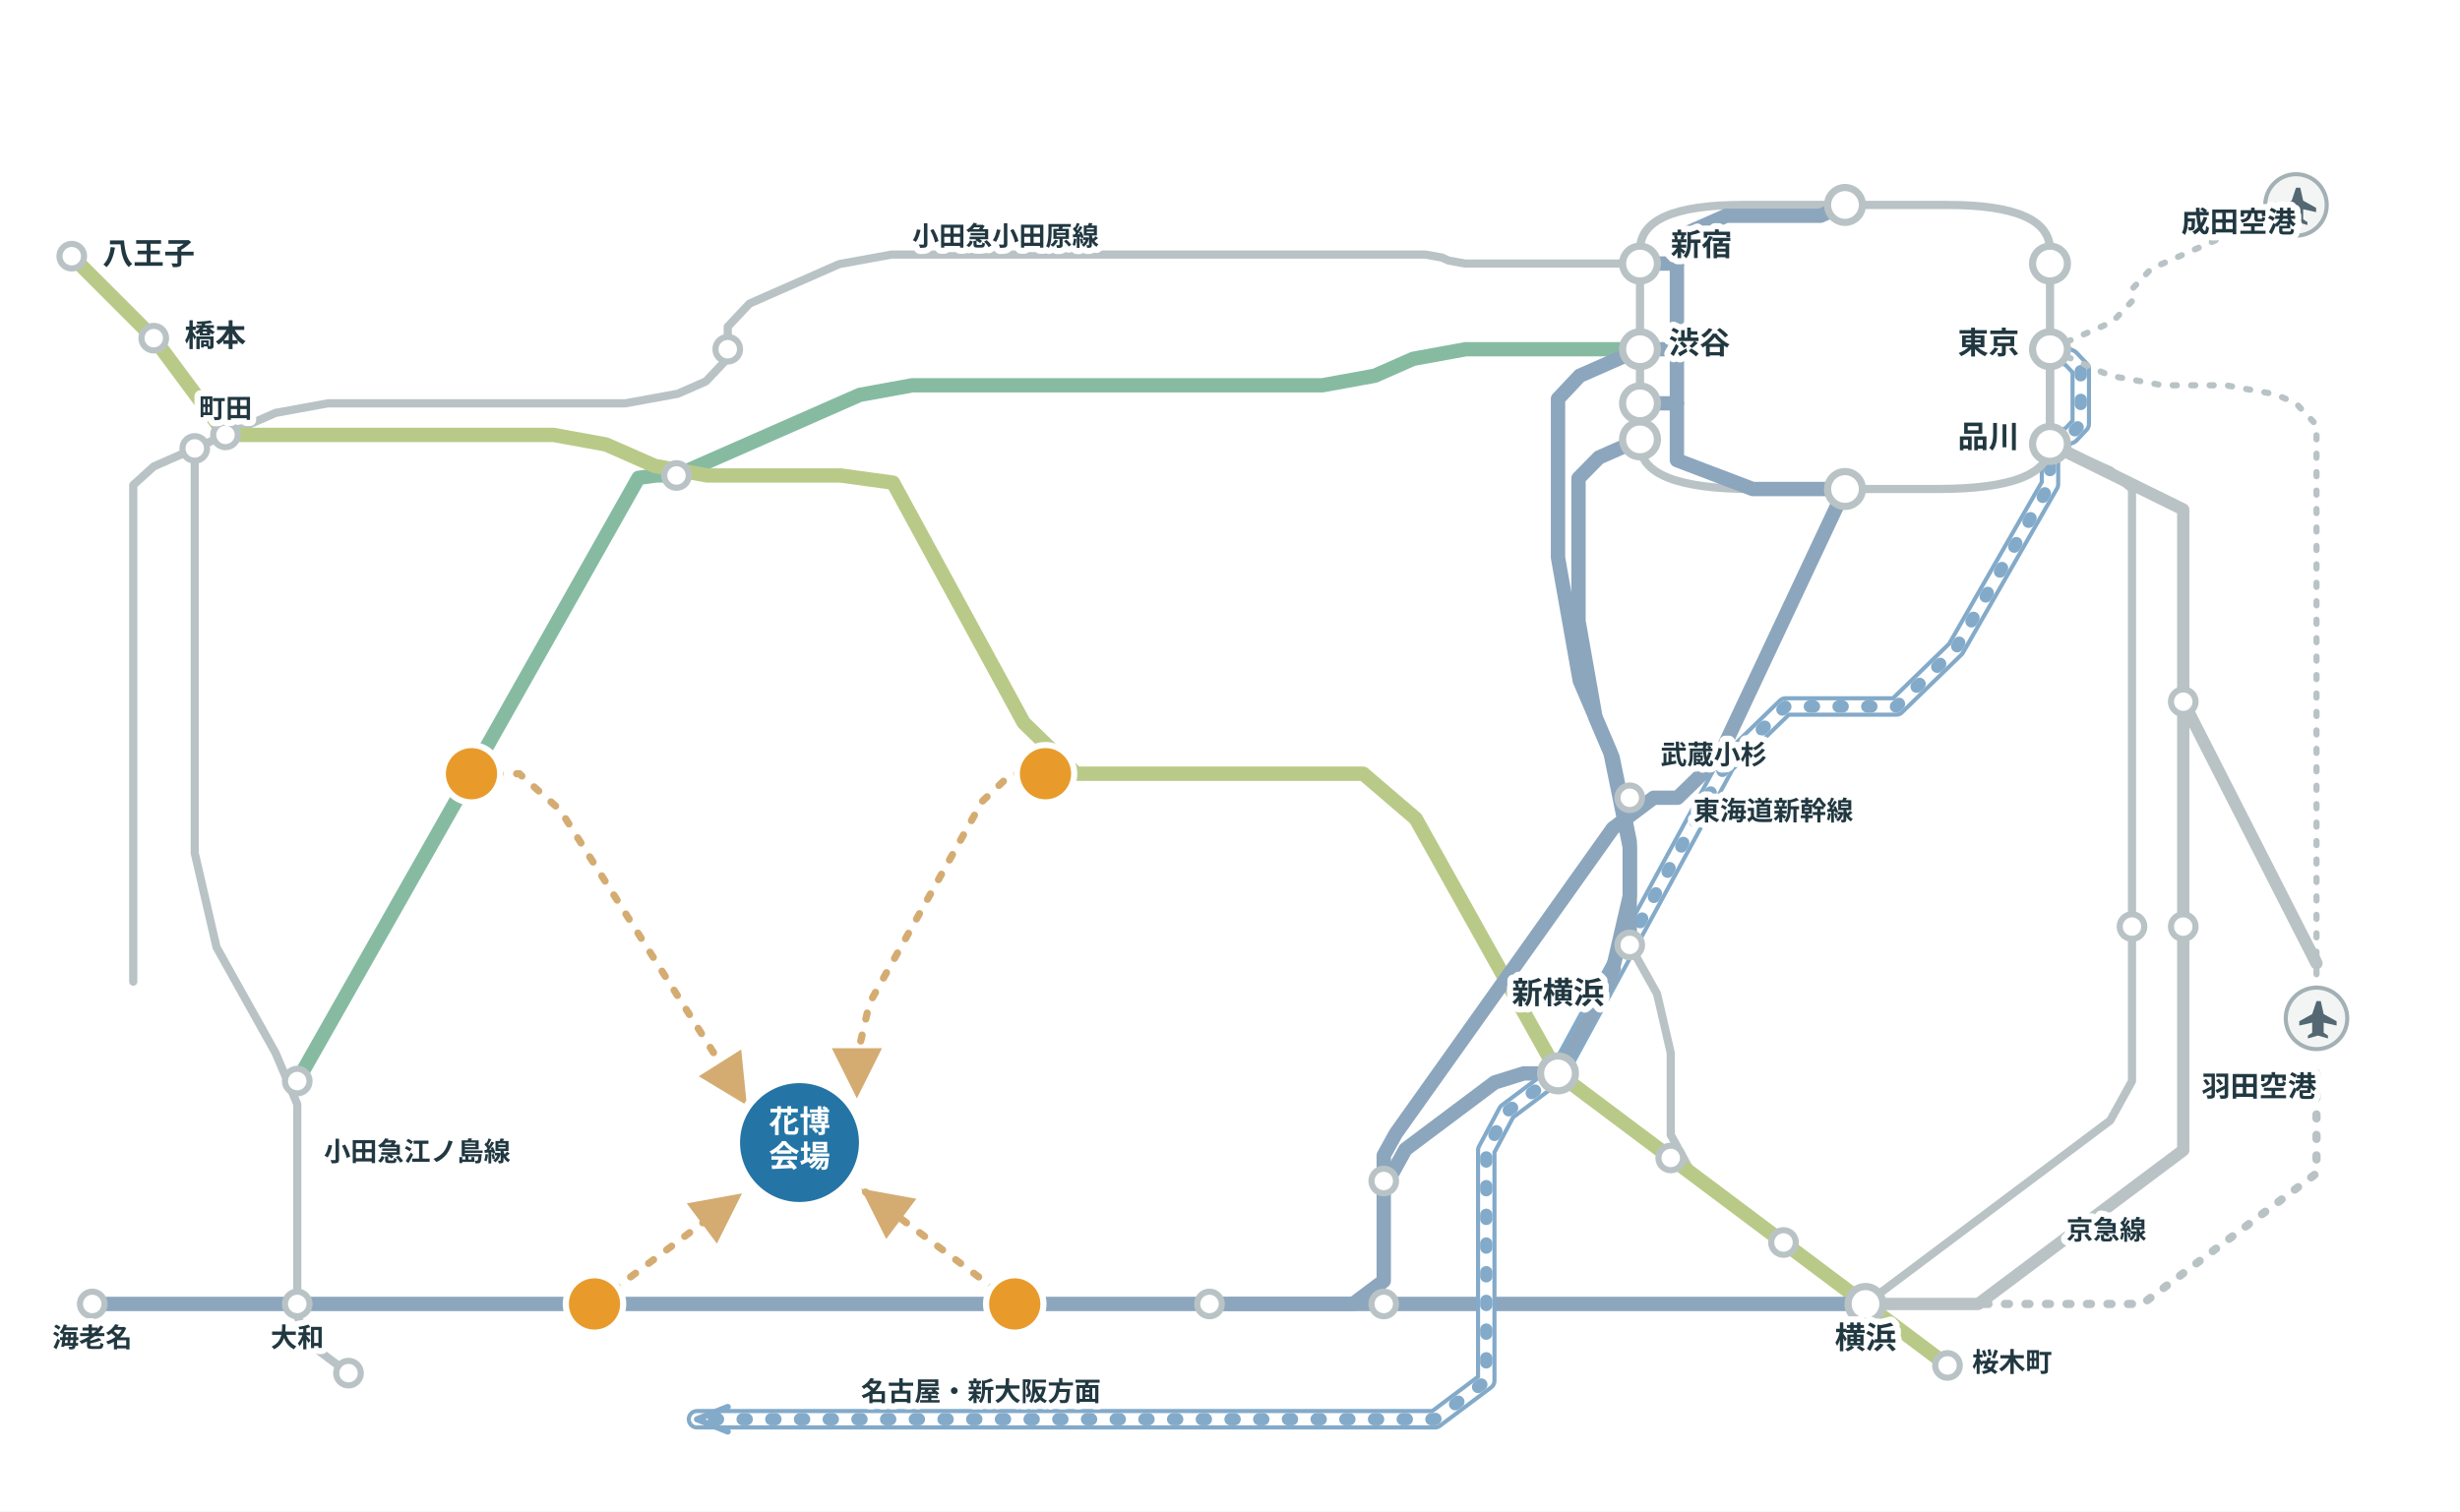
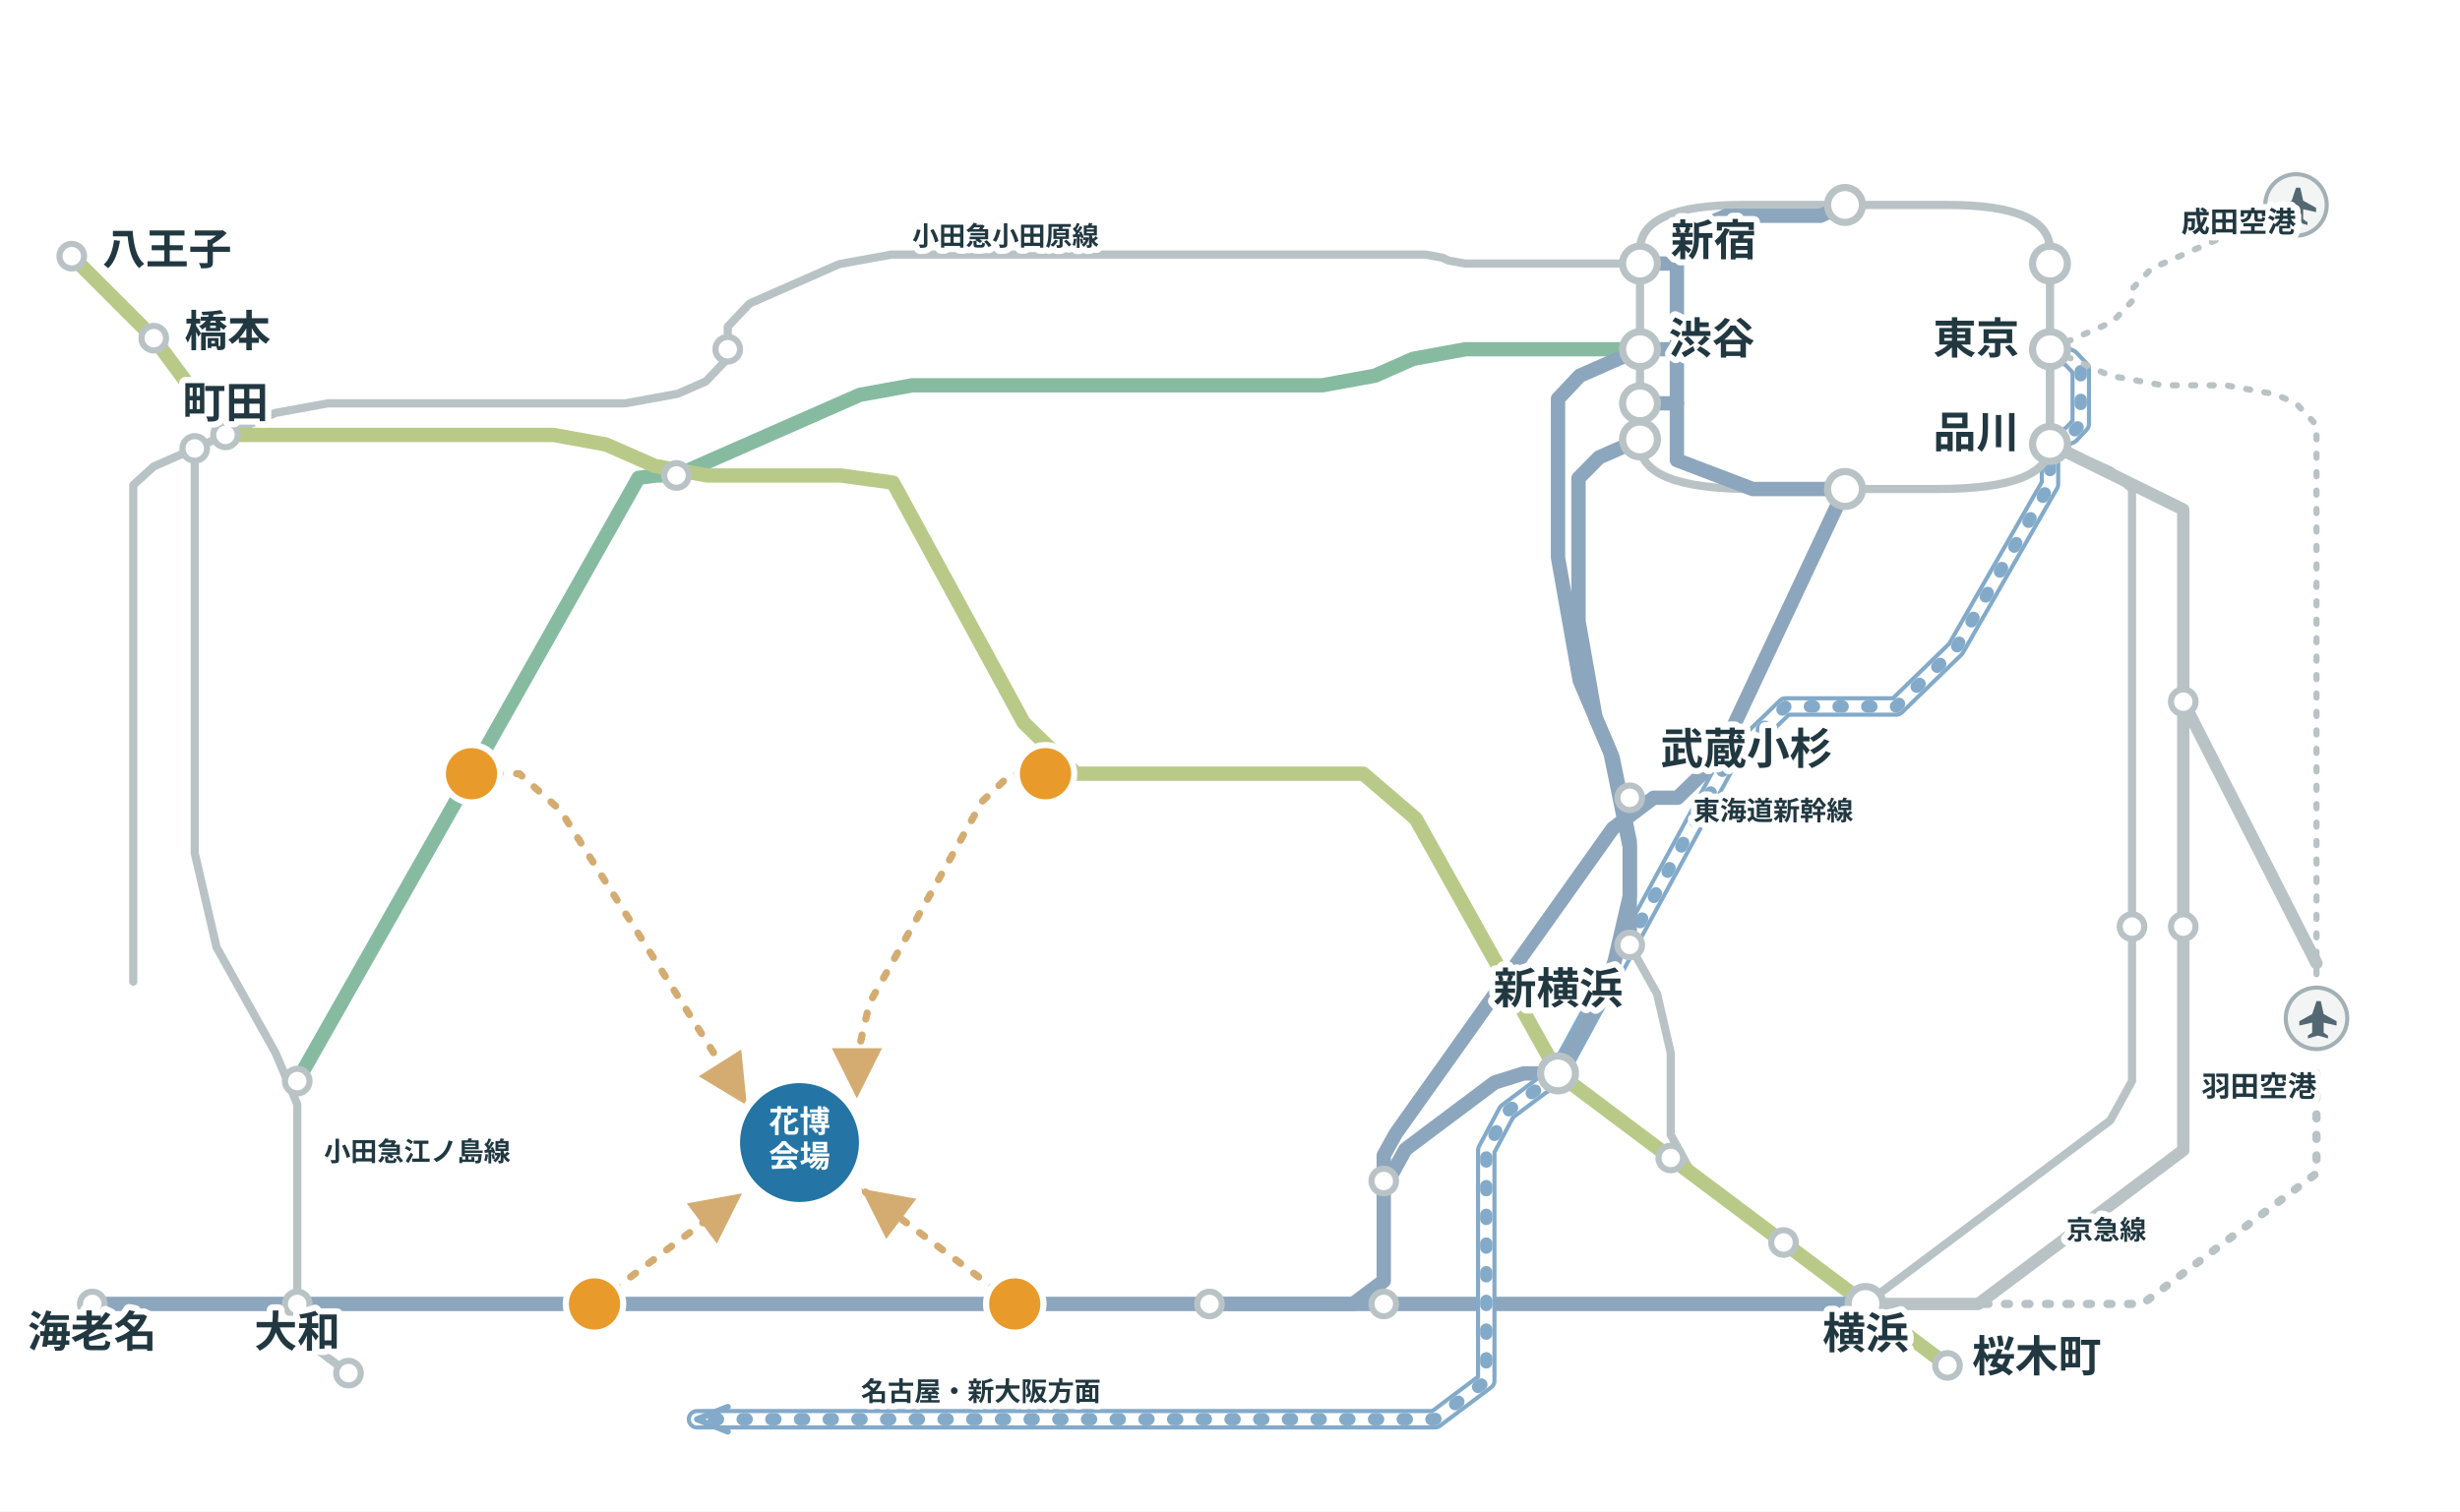
<svg xmlns="http://www.w3.org/2000/svg" id="diagram" viewBox="0 0 1200 737.5" role="img" aria-labelledby="map-title map-desc">
  <style>  .rail { fill: none; stroke-linejoin: round; stroke-linecap: round; }
  .label { font-size: 15px; font-weight: 700; fill: #213841; paint-order: stroke; stroke: #fff; stroke-width: 6px; stroke-linejoin: round; }
  .label.small { font-size: 13px; }
  .label.airport { font-size: 14px; }
+   .label.station-label { font-size: 21px; }
  .legend-title { font-size: 16px; font-weight: 700; fill: #243a43; }
  .legend-label { font-size: 13px; fill: #3c5056; }
  .footnote { font-size: 12px; fill: #52676e; }
  .destination { font-size: 15px; font-weight: 700; fill: #fff; text-anchor: middle; }
</style>
  <defs>
    <marker id="arrow" viewBox="0 0 10 10" refX="9" refY="5" markerWidth="7" markerHeight="7" orient="auto-start-reverse">
      <path d="M0 0 L10 5 L0 10 Z" fill="#d4ac72" />
    </marker>
    <g id="plane" fill="#536872">
      <path d="M0 -12 L3 -12 L5 -3 L14 2 L14 5 L5 3 L5 10 L8 12 L8 14 L1 12 L-6 14 L-6 12 L-3 10 L-3 3 L-12 5 L-12 2 L-3 -3 Z" />
    </g>
  </defs>
  <rect width="1200" height="737.5" fill="#fff" />
  <g id="routes">
    <path d="M 35 125 L 75 165 L 110 212.2" stroke="#b9ca88" stroke-width="7" class="rail" />
    <path d="M 795 461.07 L 808.33 484.95 L 815.00 513.77 L 815.00 553.75 L 825.61 572.96 L 910 636.25" stroke="#b9c3c6" stroke-width="4" class="rail" />
    <path d="M 95 218.8 L 110 212.2 L 134.39 201.47 L 160.00 196.8 L 305.00 196.8 L 330.61 192.13 L 344.39 186.07 L 355.00 174.8 L 355.00 159.4 L 365.61 148.13 L 409.39 128.87 L 435.00 124.2 L 695.29 124.2 L 703.33 125.66 L 706.67 127.14 L 714.71 128.6 L 800 128.6" stroke="#b9c3c6" stroke-width="4" class="rail" />
    <path d="M 95 218.8 L 75.00 227.6 L 65.00 236.67 L 65 478.98" stroke="#b9c3c6" stroke-width="4" class="rail" />
    <path d="M 95 218.8 L 95.00 416.29 L 105.61 462.16 L 134.39 513.7 L 145.00 538.75 L 145.00 642.41 L 153.33 657.5 L 170 670" stroke="#b9c3c6" stroke-width="4" class="rail" />
    <path d="M 1000 170.4 L 1000.00 210 L 1010.61 221.27 L 1029.39 229.53 L 1040.00 238.6 L 1040.00 527.5 L 1029.39 546.71 L 910 636.25" stroke="#b9c3c6" stroke-width="4" class="rail" />
    <path d="M 760 523.75 L 842 372.84 L 871 344.72 L 925 344.72 L 954 316.59 L 1000 236.29 L 1000 216.6" stroke="#83aac9" stroke-width="10" class="rail" />
    <path d="M 760 523.75 L 842 372.84 L 871 344.72 L 925 344.72 L 954 316.59 L 1000 236.29 L 1000 216.6" stroke="#fff" stroke-width="6" class="rail" />
    <path d="M 760 523.75 L 842 372.84 L 871 344.72 L 925 344.72 L 954 316.59 L 1000 236.29 L 1000 216.6" stroke="#83aac9" stroke-width="6" stroke-dasharray="2 12" class="rail" />
    <path d="M 1000 216.6 L 1010.00 212.2 L 1015.00 206.89 L 1015.00 180.11 L 1010.00 174.8 L 1000 170.4" stroke="#83aac9" stroke-width="10" class="rail" />
    <path d="M 1000 216.6 L 1010.00 212.2 L 1015.00 206.89 L 1015.00 180.11 L 1010.00 174.8 L 1000 170.4" stroke="#fff" stroke-width="6" class="rail" />
    <path d="M 1000 216.6 L 1010.00 212.2 L 1015.00 206.89 L 1015.00 180.11 L 1010.00 174.8 L 1000 170.4" stroke="#83aac9" stroke-width="6" stroke-dasharray="2 12" class="rail" />
    <path d="M 1000 170.4 L 1030.57 156.95 L 1040.00 146.94 L 1040.00 141.06 L 1049.43 131.05 L 1120 100" stroke="#b9c3c6" stroke-width="3" class="rail" stroke-dasharray="2 7" />
    <path d="M 1000 170.4 L 1029.39 183.33 L 1055.00 188 L 1085.86 188 L 1110.00 192.4 L 1120.00 196.8 L 1130.00 207.42 L 1130 496.89" stroke="#b9c3c6" stroke-width="3" class="rail" stroke-dasharray="2 7" />
    <path d="M 850 100 H 950 Q 1000 100 1000 122 V 216.6 Q 1000 238.6 945 238.6 H 855 Q 800 238.6 800 216.6 V 122 Q 800 100 850 100 Z" stroke="#b9c3c6" stroke-width="4" class="rail" />
    <path d="M 800 170.4 L 715.00 170.4 L 689.39 175.07 L 670.61 183.33 L 645.00 188 L 445.00 188 L 419.39 192.67 L 333.54 230.44 L 325.00 232 L 320.00 232 L 311.46 233.17 L 230 377.53 L 145 527.5" stroke="#86bba2" stroke-width="7" class="rail" />
    <path d="M 110 212.2 L 270.00 212.2 L 295.61 216.87 L 319.39 227.33 L 345.00 232 L 410.00 232 L 435.61 235.5 L 499.39 352.65 L 525.00 377.53 L 665.00 377.53 L 690.61 399.48 L 760 523.75 L 815 565 L 870 606.25 L 910 636.25 L 950 666.25" stroke="#b9ca88" stroke-width="7" class="rail" />
    <path d="M 45 636.25 L 145 636.25 L 290 636.25 L 495 636.25 L 590 636.25 L 675 636.25 L 910 636.25" stroke="#8ca6bd" stroke-width="7" class="rail" />
    <path d="M 590 636.25 L 660.00 636.25 L 675.00 625 L 675.00 580 L 685.61 560.79 L 729.11 528.17 L 743.33 523.75 L 760 523.75" stroke="#8ca6bd" stroke-width="7" class="rail" />
    <path d="M 760 523.75 L 785.57 477.95 L 795.00 437.19 L 795.00 413.31 L 785.57 367.15 L 770.61 332.09 L 760.00 272.05 L 760.00 194.6 L 770.61 183.33 L 800 170.4" stroke="#8ca6bd" stroke-width="7" class="rail" />
    <path d="M 795 461.07 L 795.00 410.54 L 786.67 369.71 L 778.33 350.19 L 770.00 303.02 L 770.00 233.37 L 780.00 223.2 L 800 214.4" stroke="#8ca6bd" stroke-width="7" class="rail" />
    <path d="M 675 576.25 L 675.00 563.75 L 680.89 553.08 L 786.75 404.21 L 806.67 389.25 L 818.33 389.25 L 838.25 369.91 L 900 238.6" stroke="#8ca6bd" stroke-width="7" class="rail" />
    <path d="M 900 238.6 H 855 L 818 224.52 V 115.84 L 842 105.28 H 888 L 900 100" stroke="#8ca6bd" stroke-width="7" class="rail" />
    <path d="M 818 196.8 L 800 196.8" stroke="#8ca6bd" stroke-width="7" class="rail" />
    <path d="M 818 170.4 L 800 170.4" stroke="#8ca6bd" stroke-width="7" class="rail" />
    <path d="M 818 128.6 L 800 128.6" stroke="#8ca6bd" stroke-width="7" class="rail" />
    <path d="M 1000 216.6 L 1065 248.61 L 1065 342.37 L 1065 452.11 L 1065 561.25 L 965 636.25 L 910 636.25 M 1065 342.37 L 1130 470.02" stroke="#b9c3c6" stroke-width="6" class="rail" />
    <path d="M 1130 523.75 L 1130 572.5 L 1045 636.25 L 910 636.25" stroke="#b9c3c6" stroke-width="4" stroke-dasharray="2 8" class="rail" />
  </g>
  <g id="shinkansen-west">
    <path d="M 760 523.75 L 735 542.5 L 725 561.25 L 725 673.75 L 700 692.5 L 340 692.5" stroke="#83aac9" stroke-width="10" class="rail" />
    <path d="M 760 523.75 L 735 542.5 L 725 561.25 L 725 673.75 L 700 692.5 L 340 692.5" stroke="#fff" stroke-width="6" class="rail" />
    <path d="M 760 523.75 L 735 542.5 L 725 561.25 L 725 673.75 L 700 692.5 L 340 692.5" stroke="#83aac9" stroke-width="6" stroke-dasharray="2 12" class="rail" />
    <path d="M 340 692.5 L 355 686.5 M 340 692.5 L 355 698.5" fill="none" stroke="#83aac9" stroke-width="3" stroke-linecap="round" />
  </g>
  <g id="shuttles">
    <path d="M 230 377.53 L 253.33 377.53 L 273.25 395.25 L 363 537.25" fill="none" stroke="#d4ac72" stroke-width="3.5" stroke-dasharray="3 8" stroke-linecap="round" marker-end="url(#arrow)" />
    <path d="M 510 377.53 L 493.33 377.53 L 479.11 391.03 L 424.13 489.48 L 418.00 515.99 L 418 533.5" fill="none" stroke="#d4ac72" stroke-width="3.5" stroke-dasharray="3 8" stroke-linecap="round" marker-end="url(#arrow)" />
    <path d="M 290 636.25 L 360 583.75" fill="none" stroke="#d4ac72" stroke-width="3.5" stroke-dasharray="3 8" stroke-linecap="round" marker-end="url(#arrow)" />
    <path d="M 495 636.25 L 422 581.5" fill="none" stroke="#d4ac72" stroke-width="3.5" stroke-dasharray="3 8" stroke-linecap="round" marker-end="url(#arrow)" />
  </g>
  <g id="stations">
    <circle cx="35" cy="125" r="6" fill="#fff" stroke="#b9c3c6" stroke-width="3" />
    <circle cx="75" cy="165" r="6" fill="#fff" stroke="#b9c3c6" stroke-width="3" />
    <circle cx="1065" cy="342.37" r="6" fill="#fff" stroke="#b9c3c6" stroke-width="3" />
    <circle cx="1065" cy="452.11" r="6" fill="#fff" stroke="#b9c3c6" stroke-width="3" />
    <circle cx="900" cy="100" r="8.5" fill="#fff" stroke="#b9c3c6" stroke-width="3.5" />
    <circle cx="800" cy="128.6" r="8.5" fill="#fff" stroke="#b9c3c6" stroke-width="3.5" />
    <circle cx="800" cy="170.4" r="8.5" fill="#fff" stroke="#b9c3c6" stroke-width="3.5" />
    <circle cx="800" cy="196.8" r="8.5" fill="#fff" stroke="#b9c3c6" stroke-width="3.5" />
    <circle cx="800" cy="214.4" r="8.5" fill="#fff" stroke="#b9c3c6" stroke-width="3.5" />
    <circle cx="900" cy="238.6" r="8.5" fill="#fff" stroke="#b9c3c6" stroke-width="3.5" />
    <circle cx="1000" cy="216.6" r="8.5" fill="#fff" stroke="#b9c3c6" stroke-width="3.5" />
    <circle cx="1000" cy="170.4" r="8.5" fill="#fff" stroke="#b9c3c6" stroke-width="3.5" />
    <circle cx="1000" cy="128.6" r="8.5" fill="#fff" stroke="#b9c3c6" stroke-width="3.5" />
    <circle cx="760" cy="523.75" r="8.5" fill="#fff" stroke="#b9c3c6" stroke-width="3.5" />
    <circle cx="910" cy="636.25" r="8.5" fill="#fff" stroke="#b9c3c6" stroke-width="3.5" />
    <circle cx="110" cy="212.2" r="6" fill="#fff" stroke="#b9c3c6" stroke-width="3" />
    <circle cx="330" cy="232" r="6" fill="#fff" stroke="#b9c3c6" stroke-width="3" />
    <circle cx="145" cy="527.5" r="6" fill="#fff" stroke="#b9c3c6" stroke-width="3" />
    <circle cx="45" cy="636.25" r="6" fill="#fff" stroke="#b9c3c6" stroke-width="3" />
    <circle cx="145" cy="636.25" r="6" fill="#fff" stroke="#b9c3c6" stroke-width="3" />
    <circle cx="590" cy="636.25" r="6" fill="#fff" stroke="#b9c3c6" stroke-width="3" />
    <circle cx="675" cy="636.25" r="6" fill="#fff" stroke="#b9c3c6" stroke-width="3" />
    <circle cx="675" cy="576.25" r="6" fill="#fff" stroke="#b9c3c6" stroke-width="3" />
    <circle cx="815" cy="565" r="6" fill="#fff" stroke="#b9c3c6" stroke-width="3" />
    <circle cx="870" cy="606.25" r="6" fill="#fff" stroke="#b9c3c6" stroke-width="3" />
    <circle cx="950" cy="666.25" r="6" fill="#fff" stroke="#b9c3c6" stroke-width="3" />
    <circle cx="795" cy="389.25" r="6" fill="#fff" stroke="#b9c3c6" stroke-width="3" />
    <circle cx="795" cy="461.07" r="6" fill="#fff" stroke="#b9c3c6" stroke-width="3" />
    <circle cx="1040" cy="452.11" r="6" fill="#fff" stroke="#b9c3c6" stroke-width="3" />
    <circle cx="95" cy="218.8" r="6" fill="#fff" stroke="#b9c3c6" stroke-width="3" />
    <circle cx="355" cy="170.4" r="6" fill="#fff" stroke="#b9c3c6" stroke-width="3" />
    <circle cx="170" cy="670" r="6" fill="#fff" stroke="#b9c3c6" stroke-width="3" />
    <circle cx="230" cy="377.53" r="14" fill="#e89b2b" stroke="#fff" stroke-width="3" />
    <circle cx="510" cy="377.53" r="14" fill="#e89b2b" stroke="#fff" stroke-width="3" />
    <circle cx="290" cy="636.25" r="14" fill="#e89b2b" stroke="#fff" stroke-width="3" />
    <circle cx="495" cy="636.25" r="14" fill="#e89b2b" stroke="#fff" stroke-width="3" />
    <circle cx="390" cy="557.5" r="31" fill="#2475a5" stroke="#fff" stroke-width="4" />
    <circle cx="1120" cy="100" r="15" fill="#f3f5f5" stroke="#a3b1b5" stroke-width="2" />
    <use href="#plane" transform="translate(1120,100) scale(.7)" />
    <circle cx="1130" cy="496.89" r="15" fill="#f3f5f5" stroke="#a3b1b5" stroke-width="2" />
    <use href="#plane" transform="translate(1130,496.89) scale(.7)" />
  </g>
  <g id="labels">
-     <text x="50" y="129" class="label">八王子</text>
-     <text x="90" y="169" class="label">橋本</text>
+     <text x="50" y="129" class="label station-label">八王子</text>
+     <text x="90" y="169" class="label station-label">橋本</text>
    <text x="1008" y="604.75" class="label small" fill="#b9c3c6">京急線</text>
    <text x="826" y="400.17" class="label small">東海道新幹線</text>
    <text x="420" y="683.5" class="label small">名古屋・新大阪方面</text>
-     <text x="815" y="124.64" text-anchor="start" class="label">新宿</text>
-     <text x="814" y="172.6" text-anchor="start" class="label">渋谷</text>
-     <text x="985" y="218.36" text-anchor="end" class="label">品川</text>
-     <text x="985" y="172.6" text-anchor="end" class="label">東京</text>
-     <text x="760" y="489.72" text-anchor="middle" class="label">新横浜</text>
-     <text x="910" y="658" text-anchor="middle" class="label">横浜</text>
-     <text x="110" y="203.84" text-anchor="middle" class="label small">町田</text>
-     <text x="45" y="657.25" text-anchor="middle" class="label small">海老名</text>
-     <text x="145" y="657.25" text-anchor="middle" class="label small">大和</text>
-     <text x="962" y="669.25" text-anchor="start" class="label small">桜木町</text>
-     <text x="810" y="372.84" text-anchor="start" class="label small">武蔵小杉</text>
+     <text x="815" y="124.64" text-anchor="start" class="label station-label">新宿</text>
+     <text x="814" y="172.6" text-anchor="start" class="label station-label">渋谷</text>
+     <text x="985" y="218.36" text-anchor="end" class="label station-label">品川</text>
+     <text x="985" y="172.6" text-anchor="end" class="label station-label">東京</text>
+     <text x="760" y="489.72" text-anchor="middle" class="label station-label">新横浜</text>
+     <text x="910" y="658" text-anchor="middle" class="label station-label">横浜</text>
+     <text x="110" y="203.84" text-anchor="middle" class="label small station-label">町田</text>
+     <text x="45" y="657.25" text-anchor="middle" class="label small station-label">海老名</text>
+     <text x="145" y="657.25" text-anchor="middle" class="label small station-label">大和</text>
+     <text x="962" y="669.25" text-anchor="start" class="label small station-label">桜木町</text>
+     <text x="810" y="372.84" text-anchor="start" class="label small station-label">武蔵小杉</text>
    <text x="445" y="119.8" class="label small">小田急小田原線</text>
    <text x="158" y="566.5" class="label small">小田急江ノ島線</text>
    <text x="390" y="552.5" class="destination">花博</text>
    <text x="390" y="569.5" class="destination">会場</text>
    <text x="1120" y="113.2" text-anchor="end" class="label airport">成田空港</text>
    <text x="1130" y="535" text-anchor="end" class="label airport">羽田空港</text>
  </g>
</svg>
